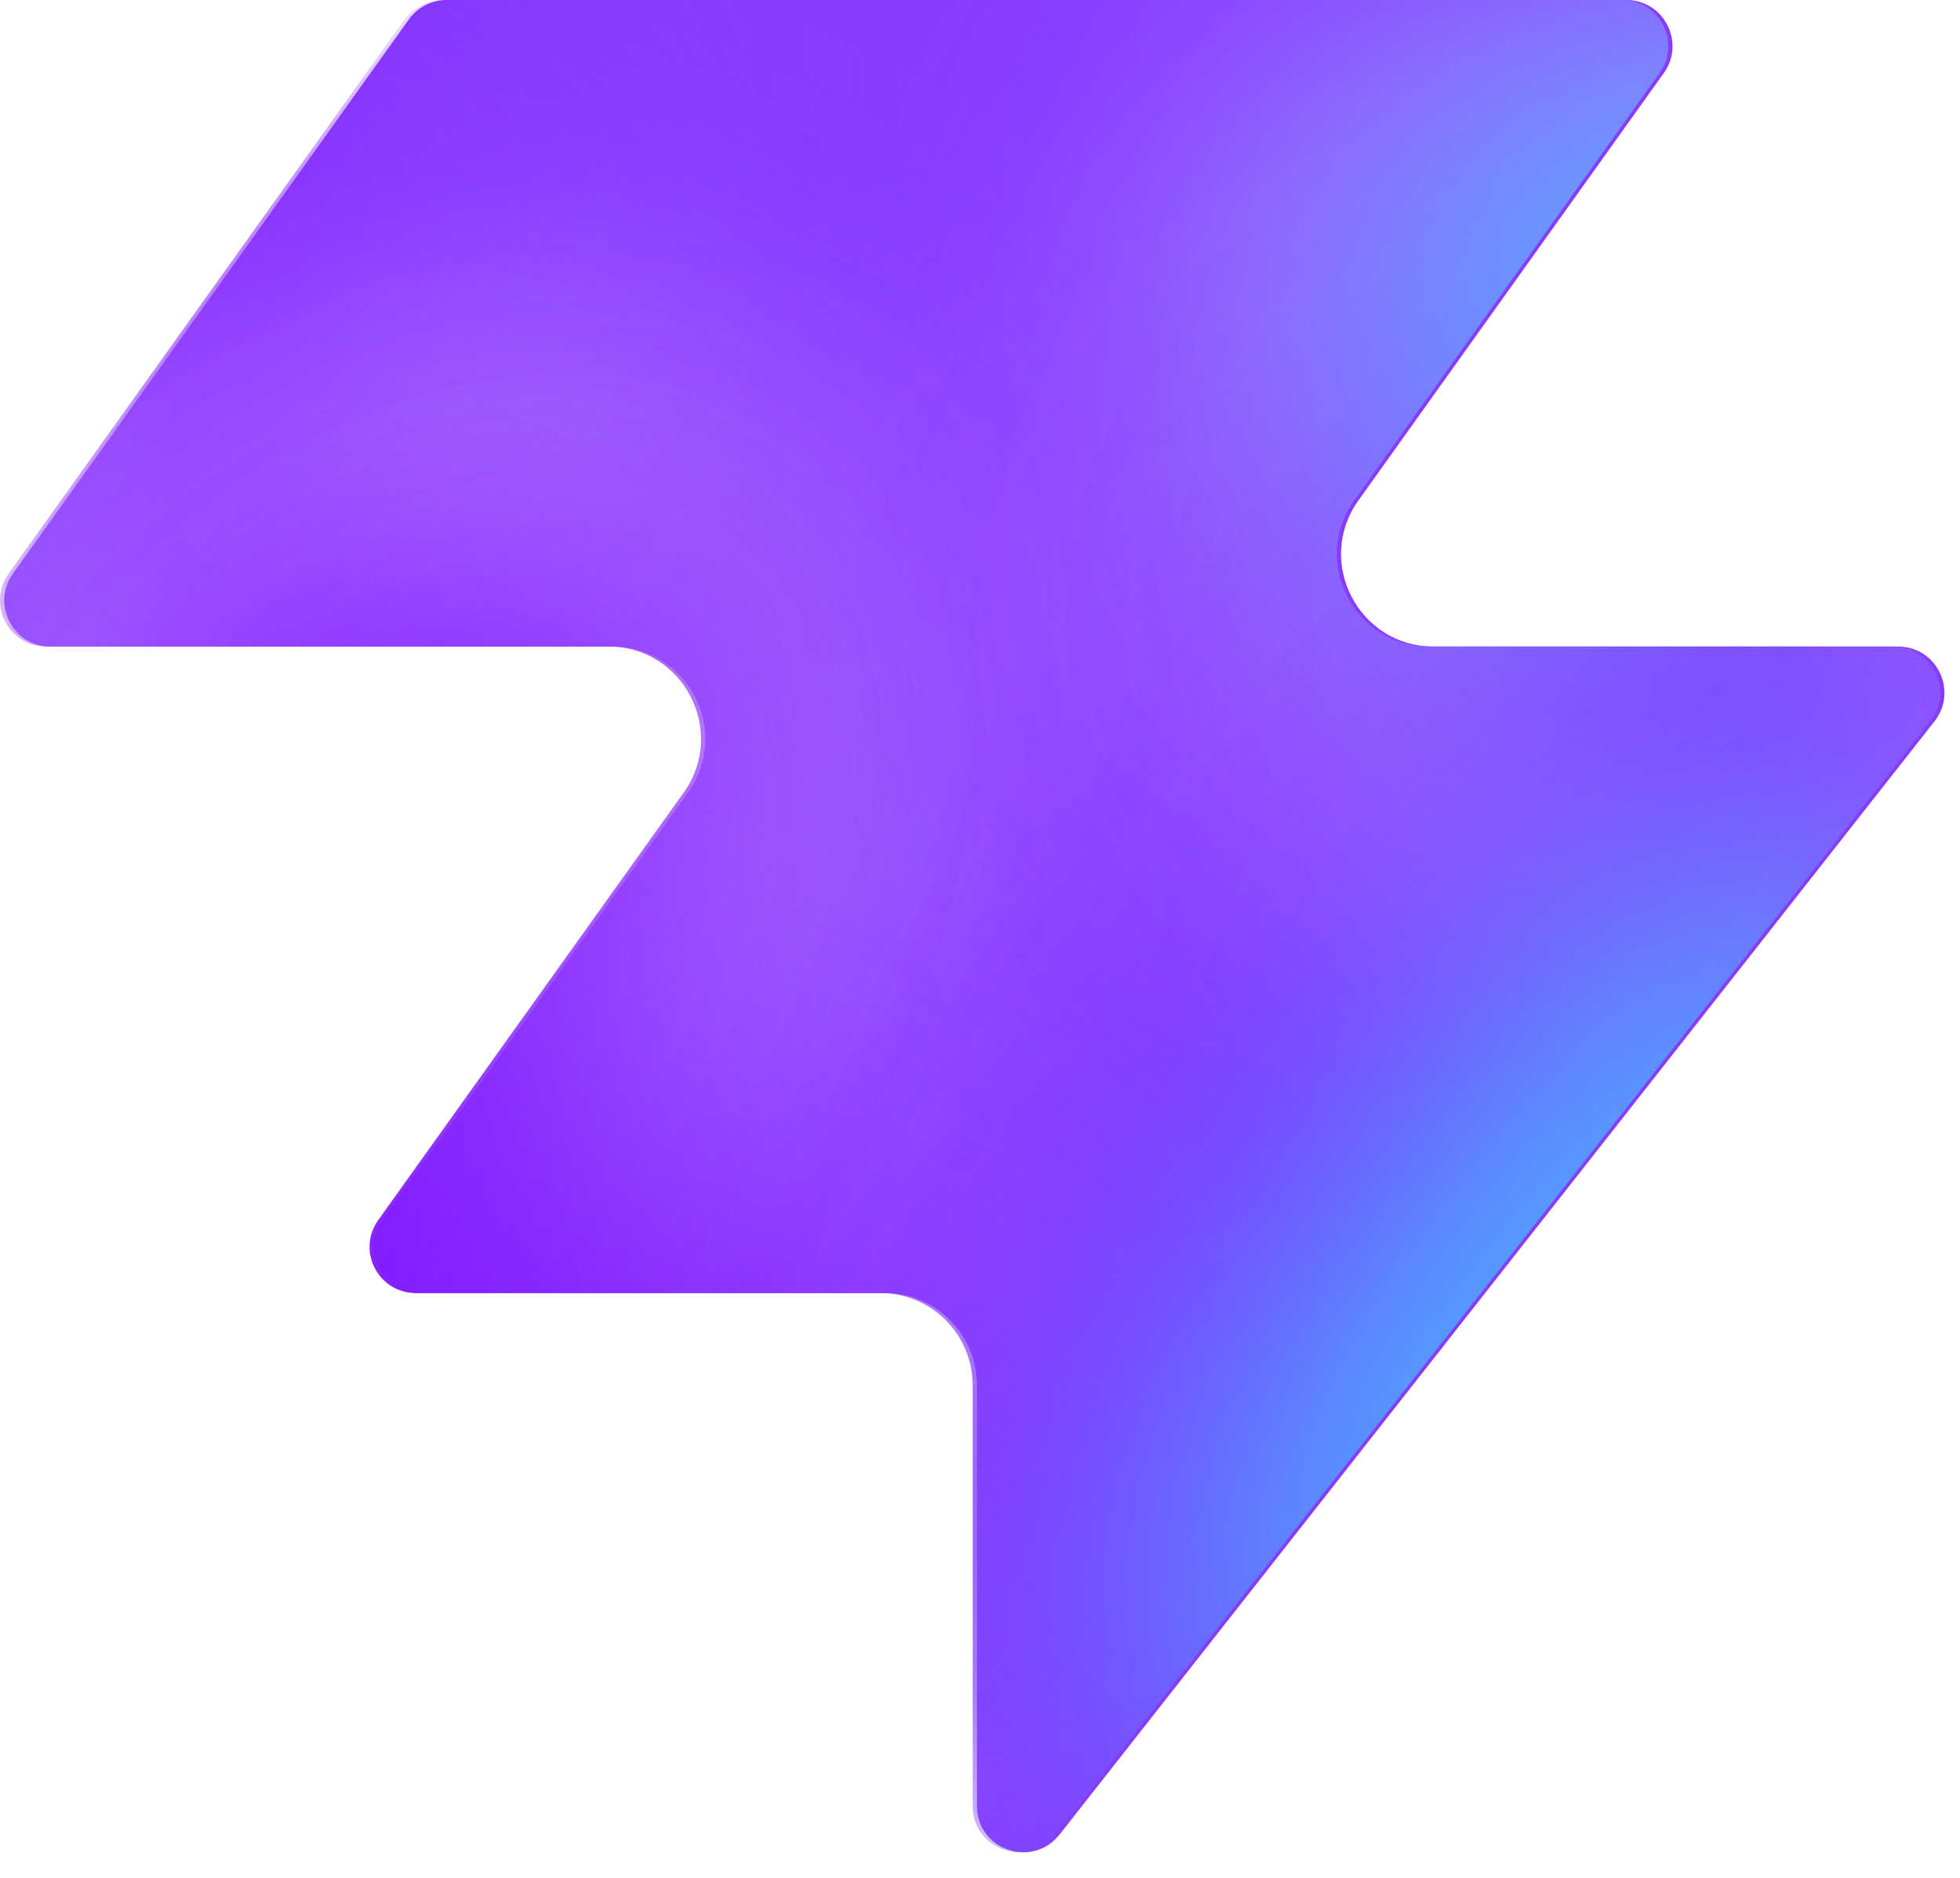
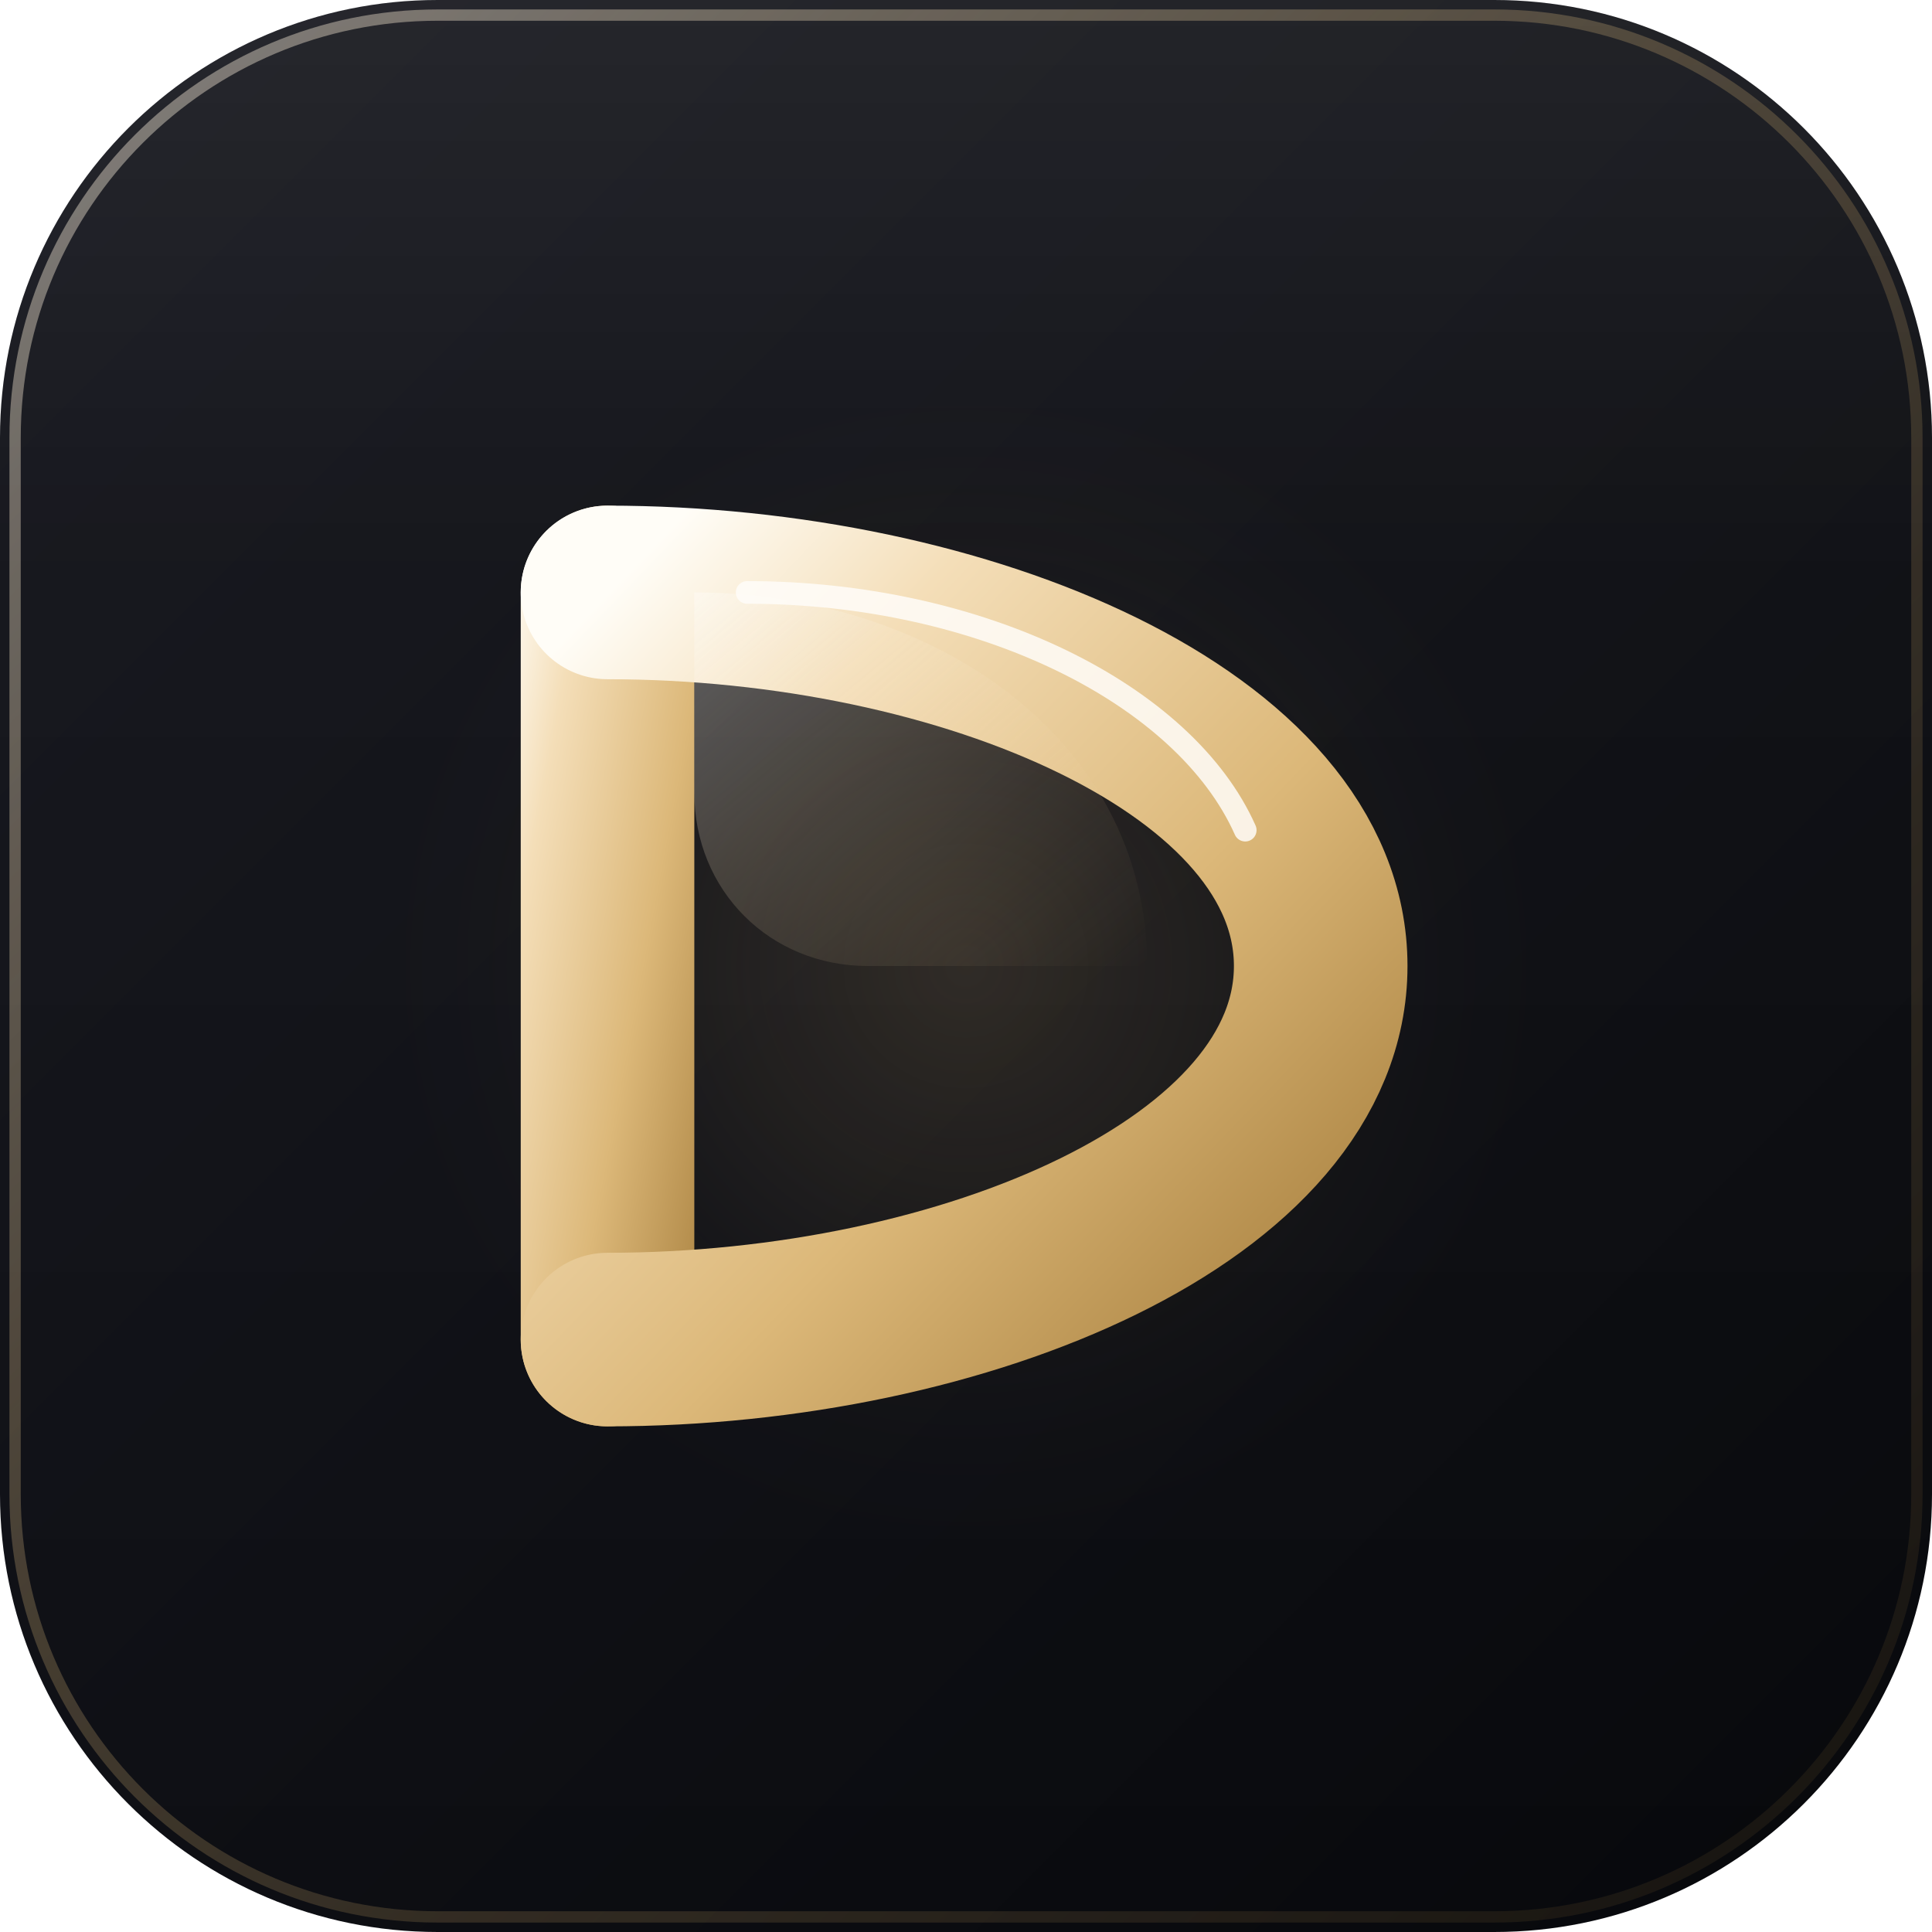
- <svg xmlns="http://www.w3.org/2000/svg" width="48" height="46" fill="none" viewBox="0 0 48 46">
-   <path fill="#863bff" d="M25.946 44.938c-.664.845-2.021.375-2.021-.698V33.937a2.26 2.26 0 0 0-2.262-2.262H10.287c-.92 0-1.456-1.04-.92-1.788l7.48-10.471c1.07-1.497 0-3.578-1.842-3.578H1.237c-.92 0-1.456-1.04-.92-1.788L10.013.474c.214-.297.556-.474.92-.474h28.894c.92 0 1.456 1.04.92 1.788l-7.48 10.471c-1.07 1.498 0 3.579 1.842 3.579h11.377c.943 0 1.473 1.088.89 1.83L25.947 44.94z" style="fill:#863bff;fill:color(display-p3 .525 .23 1);fill-opacity:1" />
-   <mask id="a" width="48" height="46" x="0" y="0" maskUnits="userSpaceOnUse" style="mask-type:alpha">
-     <path fill="#000" d="M25.842 44.938c-.664.844-2.021.375-2.021-.698V33.937a2.26 2.26 0 0 0-2.262-2.262H10.183c-.92 0-1.456-1.04-.92-1.788l7.48-10.471c1.07-1.498 0-3.579-1.842-3.579H1.133c-.92 0-1.456-1.04-.92-1.787L9.91.473c.214-.297.556-.474.92-.474h28.894c.92 0 1.456 1.04.92 1.788l-7.48 10.471c-1.07 1.498 0 3.578 1.842 3.578h11.377c.943 0 1.473 1.088.89 1.832L25.843 44.94z" style="fill:#000;fill-opacity:1" />
-   </mask>
-   <g mask="url(#a)">
-     <g filter="url(#b)">
-       <ellipse cx="5.508" cy="14.704" fill="#ede6ff" rx="5.508" ry="14.704" style="fill:#ede6ff;fill:color(display-p3 .927 .903 1);fill-opacity:1" transform="matrix(.00324 1 1 -.00324 -4.47 31.516)" />
-     </g>
-     <g filter="url(#c)">
-       <ellipse cx="10.399" cy="29.851" fill="#ede6ff" rx="10.399" ry="29.851" style="fill:#ede6ff;fill:color(display-p3 .927 .903 1);fill-opacity:1" transform="matrix(.00324 1 1 -.00324 -39.328 7.883)" />
-     </g>
-     <g filter="url(#d)">
-       <ellipse cx="5.508" cy="30.487" fill="#7e14ff" rx="5.508" ry="30.487" style="fill:#7e14ff;fill:color(display-p3 .492 .077 1);fill-opacity:1" transform="rotate(89.814 -25.913 -14.639)scale(1 -1)" />
-     </g>
-     <g filter="url(#e)">
-       <ellipse cx="5.508" cy="30.599" fill="#7e14ff" rx="5.508" ry="30.599" style="fill:#7e14ff;fill:color(display-p3 .492 .077 1);fill-opacity:1" transform="rotate(89.814 -32.644 -3.334)scale(1 -1)" />
-     </g>
-     <g filter="url(#f)">
-       <ellipse cx="5.508" cy="30.599" fill="#7e14ff" rx="5.508" ry="30.599" style="fill:#7e14ff;fill:color(display-p3 .492 .077 1);fill-opacity:1" transform="matrix(.00324 1 1 -.00324 -34.34 30.47)" />
-     </g>
-     <g filter="url(#g)">
-       <ellipse cx="14.072" cy="22.078" fill="#ede6ff" rx="14.072" ry="22.078" style="fill:#ede6ff;fill:color(display-p3 .927 .903 1);fill-opacity:1" transform="rotate(93.35 24.506 48.493)scale(-1 1)" />
-     </g>
-     <g filter="url(#h)">
-       <ellipse cx="3.47" cy="21.501" fill="#7e14ff" rx="3.47" ry="21.501" style="fill:#7e14ff;fill:color(display-p3 .492 .077 1);fill-opacity:1" transform="rotate(89.009 28.708 47.59)scale(-1 1)" />
-     </g>
-     <g filter="url(#i)">
-       <ellipse cx="3.47" cy="21.501" fill="#7e14ff" rx="3.47" ry="21.501" style="fill:#7e14ff;fill:color(display-p3 .492 .077 1);fill-opacity:1" transform="rotate(89.009 28.708 47.59)scale(-1 1)" />
-     </g>
-     <g filter="url(#j)">
-       <ellipse cx=".387" cy="8.972" fill="#7e14ff" rx="4.407" ry="29.108" style="fill:#7e14ff;fill:color(display-p3 .492 .077 1);fill-opacity:1" transform="rotate(39.51 .387 8.972)" />
-     </g>
-     <g filter="url(#k)">
-       <ellipse cx="47.523" cy="-6.092" fill="#7e14ff" rx="4.407" ry="29.108" style="fill:#7e14ff;fill:color(display-p3 .492 .077 1);fill-opacity:1" transform="rotate(37.892 47.523 -6.092)" />
-     </g>
-     <g filter="url(#l)">
-       <ellipse cx="41.412" cy="6.333" fill="#47bfff" rx="5.971" ry="9.665" style="fill:#47bfff;fill:color(display-p3 .28 .748 1);fill-opacity:1" transform="rotate(37.892 41.412 6.333)" />
-     </g>
-     <g filter="url(#m)">
-       <ellipse cx="-1.879" cy="38.332" fill="#7e14ff" rx="4.407" ry="29.108" style="fill:#7e14ff;fill:color(display-p3 .492 .077 1);fill-opacity:1" transform="rotate(37.892 -1.88 38.332)" />
-     </g>
-     <g filter="url(#n)">
-       <ellipse cx="-1.879" cy="38.332" fill="#7e14ff" rx="4.407" ry="29.108" style="fill:#7e14ff;fill:color(display-p3 .492 .077 1);fill-opacity:1" transform="rotate(37.892 -1.88 38.332)" />
-     </g>
-     <g filter="url(#o)">
-       <ellipse cx="35.651" cy="29.907" fill="#7e14ff" rx="4.407" ry="29.108" style="fill:#7e14ff;fill:color(display-p3 .492 .077 1);fill-opacity:1" transform="rotate(37.892 35.651 29.907)" />
-     </g>
-     <g filter="url(#p)">
-       <ellipse cx="38.418" cy="32.4" fill="#47bfff" rx="5.971" ry="15.297" style="fill:#47bfff;fill:color(display-p3 .28 .748 1);fill-opacity:1" transform="rotate(37.892 38.418 32.4)" />
-     </g>
+ <svg xmlns="http://www.w3.org/2000/svg" viewBox="0 0 512 512" width="512" height="512">
+   <defs>
+     <linearGradient id="obsidian-bg-a" x1="0%" y1="0%" x2="100%" y2="100%">
+       <stop offset="0%" stop-color="#14151C" />
+       <stop offset="50%" stop-color="#0E0F14" />
+       <stop offset="100%" stop-color="#07080B" />
+     </linearGradient>
+     <linearGradient id="gold-rim-a" x1="0%" y1="0%" x2="100%" y2="100%">
+       <stop offset="0%" stop-color="#FBF4E8" stop-opacity="0.45" />
+       <stop offset="45%" stop-color="#DDB97A" stop-opacity="0.25" />
+       <stop offset="100%" stop-color="#936F35" stop-opacity="0.10" />
+     </linearGradient>
+     <linearGradient id="specular-a" x1="0%" y1="0%" x2="0%" y2="100%">
+       <stop offset="0%" stop-color="#FFFFFF" stop-opacity="0.08" />
+       <stop offset="30%" stop-color="#FFFFFF" stop-opacity="0.02" />
+       <stop offset="100%" stop-color="#FFFFFF" stop-opacity="0" />
+     </linearGradient>
+     <linearGradient id="gold-ribbon-primary" x1="0%" y1="0%" x2="100%" y2="100%">
+       <stop offset="0%" stop-color="#FFFDF7" />
+       <stop offset="22%" stop-color="#F4DEB8" />
+       <stop offset="60%" stop-color="#DCB879" />
+       <stop offset="100%" stop-color="#A8803E" />
+     </linearGradient>
+     <linearGradient id="gold-facet-shimmer" x1="0%" y1="0%" x2="100%" y2="100%">
+       <stop offset="0%" stop-color="#FFFFFF" stop-opacity="0.32" />
+       <stop offset="50%" stop-color="#F4DEB8" stop-opacity="0.15" />
+       <stop offset="100%" stop-color="#DCB879" stop-opacity="0" />
+     </linearGradient>
+     <radialGradient id="center-gold-glow" cx="50%" cy="50%" r="48%">
+       <stop offset="0%" stop-color="#DDB97A" stop-opacity="0.15" />
+       <stop offset="60%" stop-color="#DDB97A" stop-opacity="0.03" />
+       <stop offset="100%" stop-color="#0E0F14" stop-opacity="0" />
+     </radialGradient>
+   </defs>
+   <rect width="512" height="512" rx="116" fill="url(#obsidian-bg-a)" />
+   <rect width="512" height="512" rx="116" fill="url(#specular-a)" />
+   <rect width="504" height="504" x="4" y="4" rx="112" fill="none" stroke="url(#gold-rim-a)" stroke-width="3" />
+   <circle cx="256" cy="256" r="170" fill="url(#center-gold-glow)" />
+   <g id="icon-concept-a">
+     <rect x="138" y="134" width="46" height="244" rx="23" fill="url(#gold-ribbon-primary)" />
+     <path d="M 161 157          C 256 157, 350 197, 350 256          C 350 315, 256 355, 161 355" fill="none" stroke="url(#gold-ribbon-primary)" stroke-width="46" stroke-linecap="round" stroke-linejoin="round" />
+     <path d="M 184 157          C 246 157, 304 195, 304 256          L 230 256          C 204 256, 184 236, 184 210 Z" fill="url(#gold-facet-shimmer)" />
+     <path d="M 198 157          C 260 157, 314 184, 330 220" fill="none" stroke="#FFFDF9" stroke-width="6" stroke-linecap="round" opacity="0.85" />
  </g>
-   <defs>
-     <filter id="b" width="60.045" height="41.654" x="-19.77" y="16.149" color-interpolation-filters="sRGB" filterUnits="userSpaceOnUse">
-       <feFlood flood-opacity="0" result="BackgroundImageFix" />
-       <feBlend in="SourceGraphic" in2="BackgroundImageFix" result="shape" />
-       <feGaussianBlur result="effect1_foregroundBlur_2002_17158" stdDeviation="7.659" />
-     </filter>
-     <filter id="c" width="90.34" height="51.437" x="-54.613" y="-7.533" color-interpolation-filters="sRGB" filterUnits="userSpaceOnUse">
-       <feFlood flood-opacity="0" result="BackgroundImageFix" />
-       <feBlend in="SourceGraphic" in2="BackgroundImageFix" result="shape" />
-       <feGaussianBlur result="effect1_foregroundBlur_2002_17158" stdDeviation="7.659" />
-     </filter>
-     <filter id="d" width="79.355" height="29.4" x="-49.64" y="2.03" color-interpolation-filters="sRGB" filterUnits="userSpaceOnUse">
-       <feFlood flood-opacity="0" result="BackgroundImageFix" />
-       <feBlend in="SourceGraphic" in2="BackgroundImageFix" result="shape" />
-       <feGaussianBlur result="effect1_foregroundBlur_2002_17158" stdDeviation="4.596" />
-     </filter>
-     <filter id="e" width="79.579" height="29.4" x="-45.045" y="20.029" color-interpolation-filters="sRGB" filterUnits="userSpaceOnUse">
-       <feFlood flood-opacity="0" result="BackgroundImageFix" />
-       <feBlend in="SourceGraphic" in2="BackgroundImageFix" result="shape" />
-       <feGaussianBlur result="effect1_foregroundBlur_2002_17158" stdDeviation="4.596" />
-     </filter>
-     <filter id="f" width="79.579" height="29.4" x="-43.513" y="21.178" color-interpolation-filters="sRGB" filterUnits="userSpaceOnUse">
-       <feFlood flood-opacity="0" result="BackgroundImageFix" />
-       <feBlend in="SourceGraphic" in2="BackgroundImageFix" result="shape" />
-       <feGaussianBlur result="effect1_foregroundBlur_2002_17158" stdDeviation="4.596" />
-     </filter>
-     <filter id="g" width="74.749" height="58.852" x="15.756" y="-17.901" color-interpolation-filters="sRGB" filterUnits="userSpaceOnUse">
-       <feFlood flood-opacity="0" result="BackgroundImageFix" />
-       <feBlend in="SourceGraphic" in2="BackgroundImageFix" result="shape" />
-       <feGaussianBlur result="effect1_foregroundBlur_2002_17158" stdDeviation="7.659" />
-     </filter>
-     <filter id="h" width="61.377" height="25.362" x="23.548" y="2.284" color-interpolation-filters="sRGB" filterUnits="userSpaceOnUse">
-       <feFlood flood-opacity="0" result="BackgroundImageFix" />
-       <feBlend in="SourceGraphic" in2="BackgroundImageFix" result="shape" />
-       <feGaussianBlur result="effect1_foregroundBlur_2002_17158" stdDeviation="4.596" />
-     </filter>
-     <filter id="i" width="61.377" height="25.362" x="23.548" y="2.284" color-interpolation-filters="sRGB" filterUnits="userSpaceOnUse">
-       <feFlood flood-opacity="0" result="BackgroundImageFix" />
-       <feBlend in="SourceGraphic" in2="BackgroundImageFix" result="shape" />
-       <feGaussianBlur result="effect1_foregroundBlur_2002_17158" stdDeviation="4.596" />
-     </filter>
-     <filter id="j" width="56.045" height="63.649" x="-27.636" y="-22.853" color-interpolation-filters="sRGB" filterUnits="userSpaceOnUse">
-       <feFlood flood-opacity="0" result="BackgroundImageFix" />
-       <feBlend in="SourceGraphic" in2="BackgroundImageFix" result="shape" />
-       <feGaussianBlur result="effect1_foregroundBlur_2002_17158" stdDeviation="4.596" />
-     </filter>
-     <filter id="k" width="54.814" height="64.646" x="20.116" y="-38.415" color-interpolation-filters="sRGB" filterUnits="userSpaceOnUse">
-       <feFlood flood-opacity="0" result="BackgroundImageFix" />
-       <feBlend in="SourceGraphic" in2="BackgroundImageFix" result="shape" />
-       <feGaussianBlur result="effect1_foregroundBlur_2002_17158" stdDeviation="4.596" />
-     </filter>
-     <filter id="l" width="33.541" height="35.313" x="24.641" y="-11.323" color-interpolation-filters="sRGB" filterUnits="userSpaceOnUse">
-       <feFlood flood-opacity="0" result="BackgroundImageFix" />
-       <feBlend in="SourceGraphic" in2="BackgroundImageFix" result="shape" />
-       <feGaussianBlur result="effect1_foregroundBlur_2002_17158" stdDeviation="4.596" />
-     </filter>
-     <filter id="m" width="54.814" height="64.646" x="-29.286" y="6.009" color-interpolation-filters="sRGB" filterUnits="userSpaceOnUse">
-       <feFlood flood-opacity="0" result="BackgroundImageFix" />
-       <feBlend in="SourceGraphic" in2="BackgroundImageFix" result="shape" />
-       <feGaussianBlur result="effect1_foregroundBlur_2002_17158" stdDeviation="4.596" />
-     </filter>
-     <filter id="n" width="54.814" height="64.646" x="-29.286" y="6.009" color-interpolation-filters="sRGB" filterUnits="userSpaceOnUse">
-       <feFlood flood-opacity="0" result="BackgroundImageFix" />
-       <feBlend in="SourceGraphic" in2="BackgroundImageFix" result="shape" />
-       <feGaussianBlur result="effect1_foregroundBlur_2002_17158" stdDeviation="4.596" />
-     </filter>
-     <filter id="o" width="54.814" height="64.646" x="8.244" y="-2.416" color-interpolation-filters="sRGB" filterUnits="userSpaceOnUse">
-       <feFlood flood-opacity="0" result="BackgroundImageFix" />
-       <feBlend in="SourceGraphic" in2="BackgroundImageFix" result="shape" />
-       <feGaussianBlur result="effect1_foregroundBlur_2002_17158" stdDeviation="4.596" />
-     </filter>
-     <filter id="p" width="39.409" height="43.623" x="18.713" y="10.588" color-interpolation-filters="sRGB" filterUnits="userSpaceOnUse">
-       <feFlood flood-opacity="0" result="BackgroundImageFix" />
-       <feBlend in="SourceGraphic" in2="BackgroundImageFix" result="shape" />
-       <feGaussianBlur result="effect1_foregroundBlur_2002_17158" stdDeviation="4.596" />
-     </filter>
-   </defs>
</svg>
